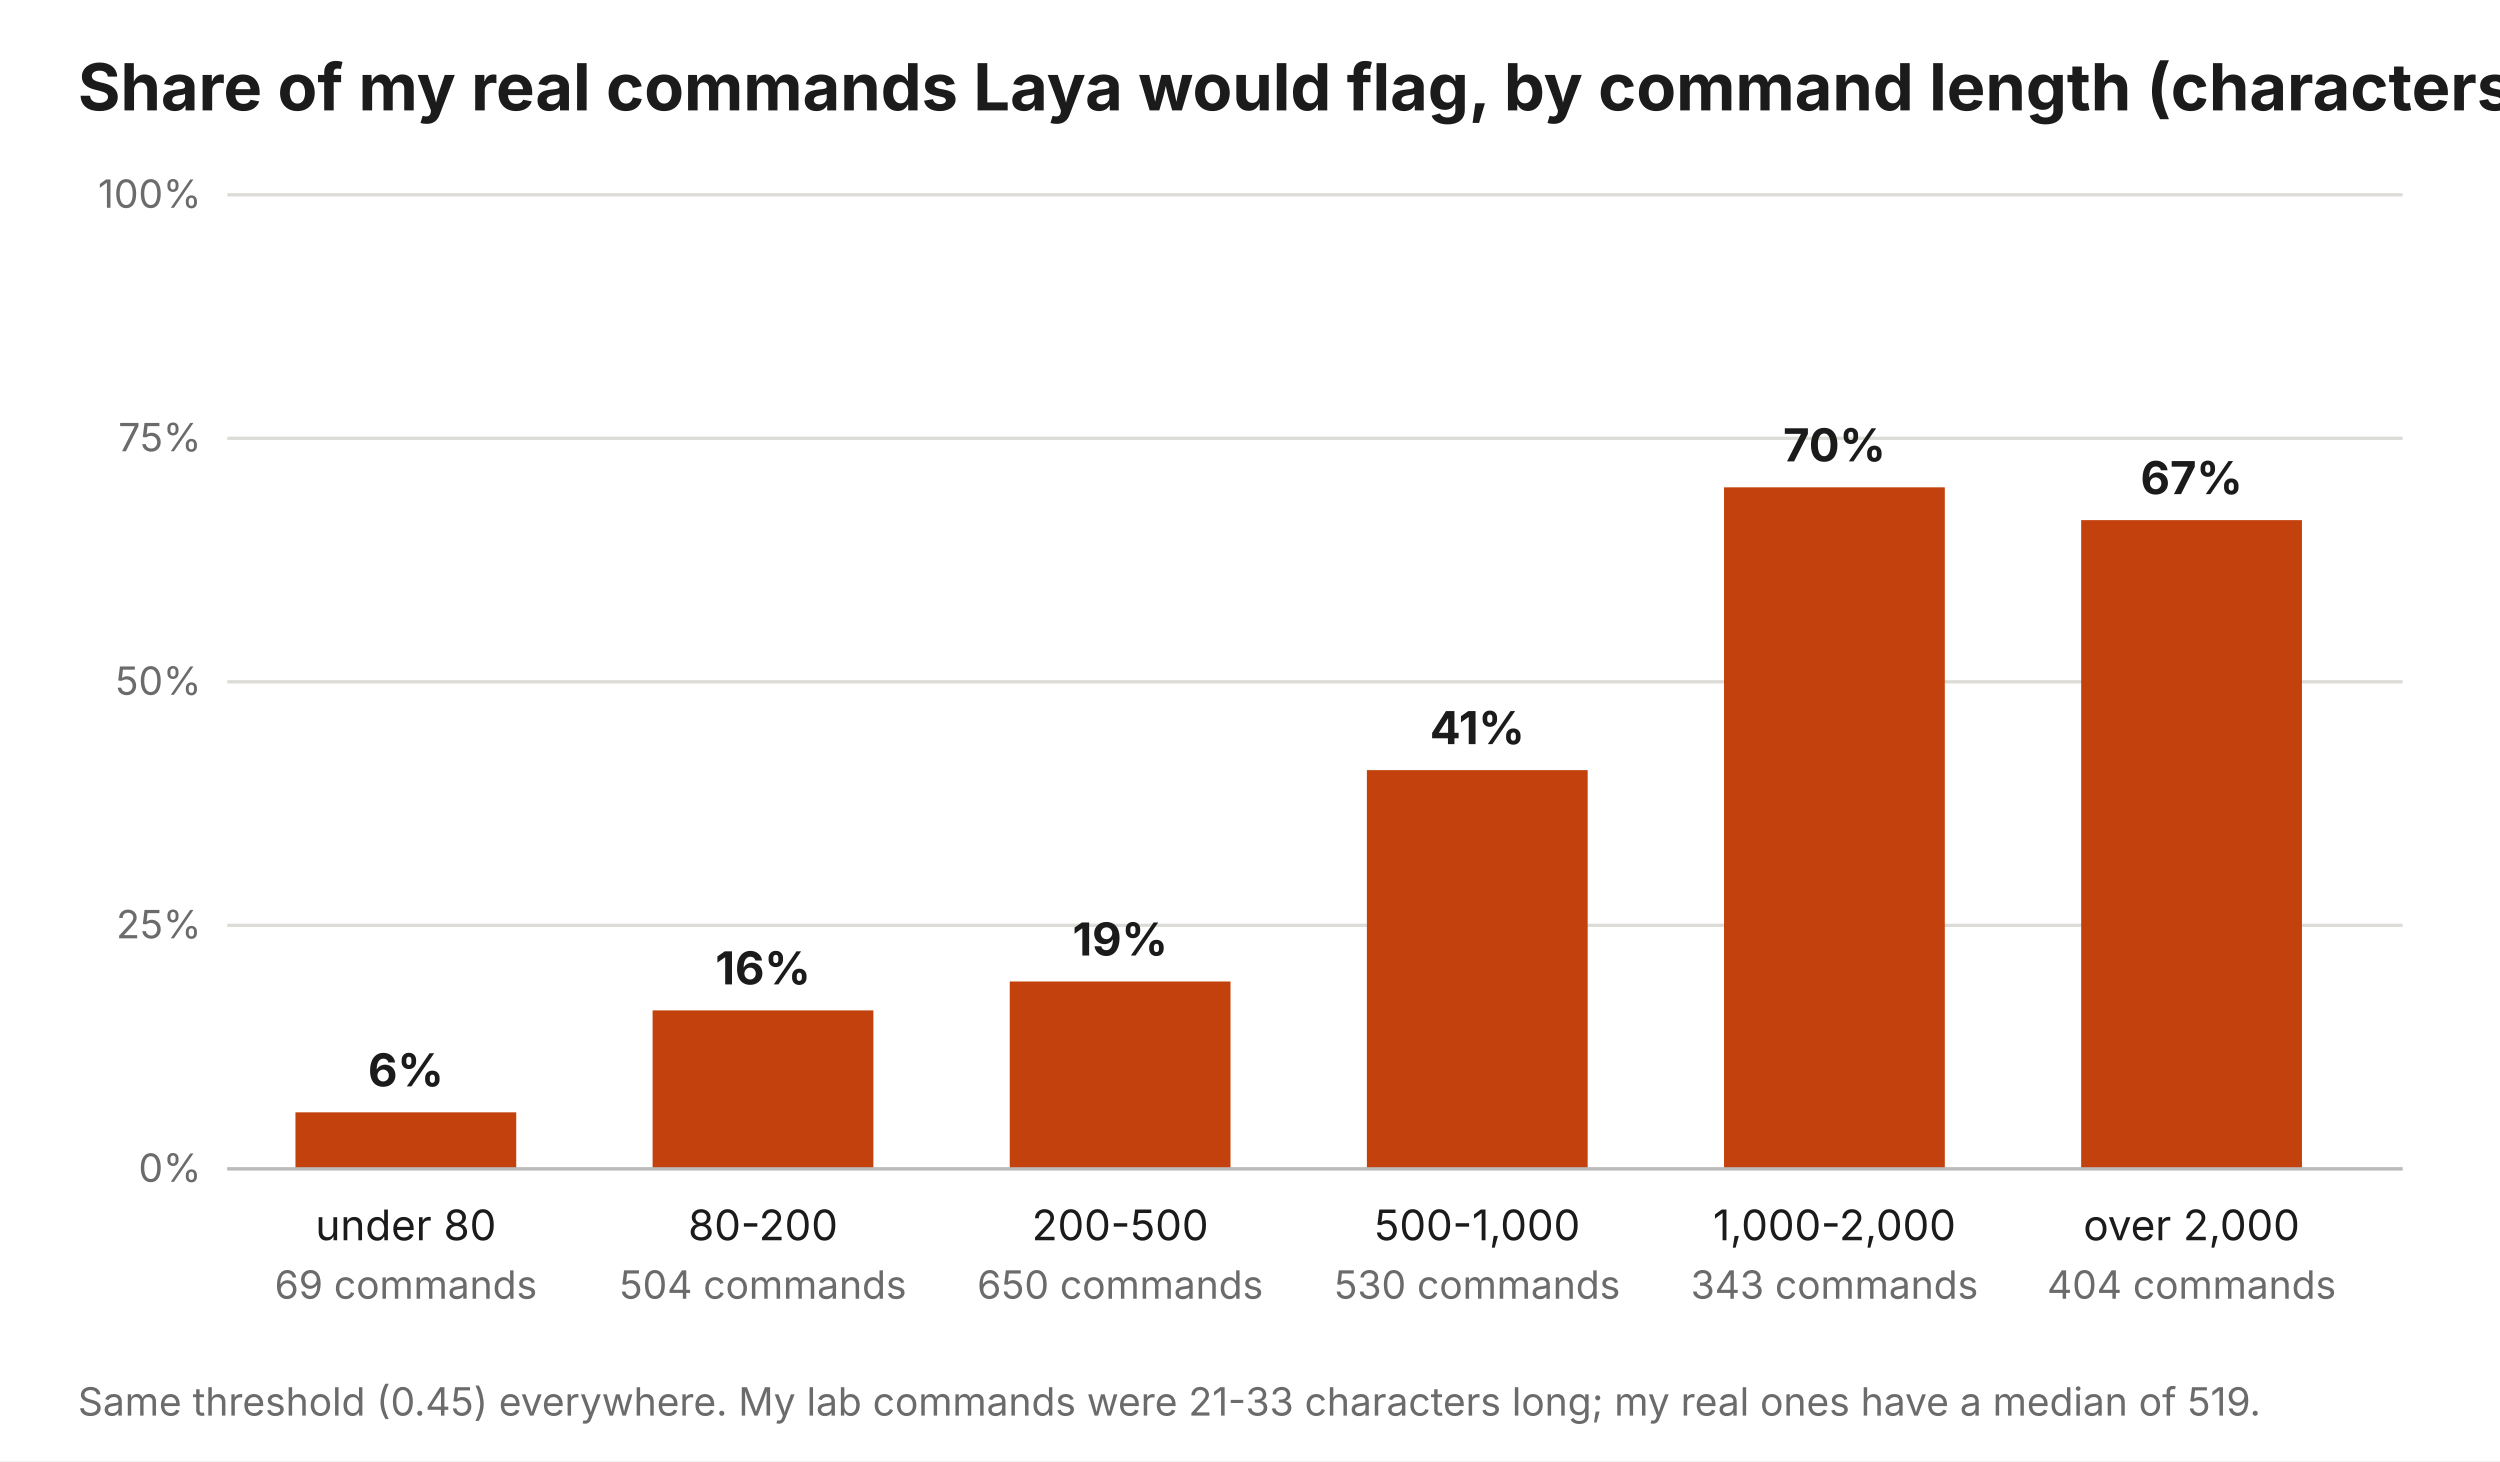
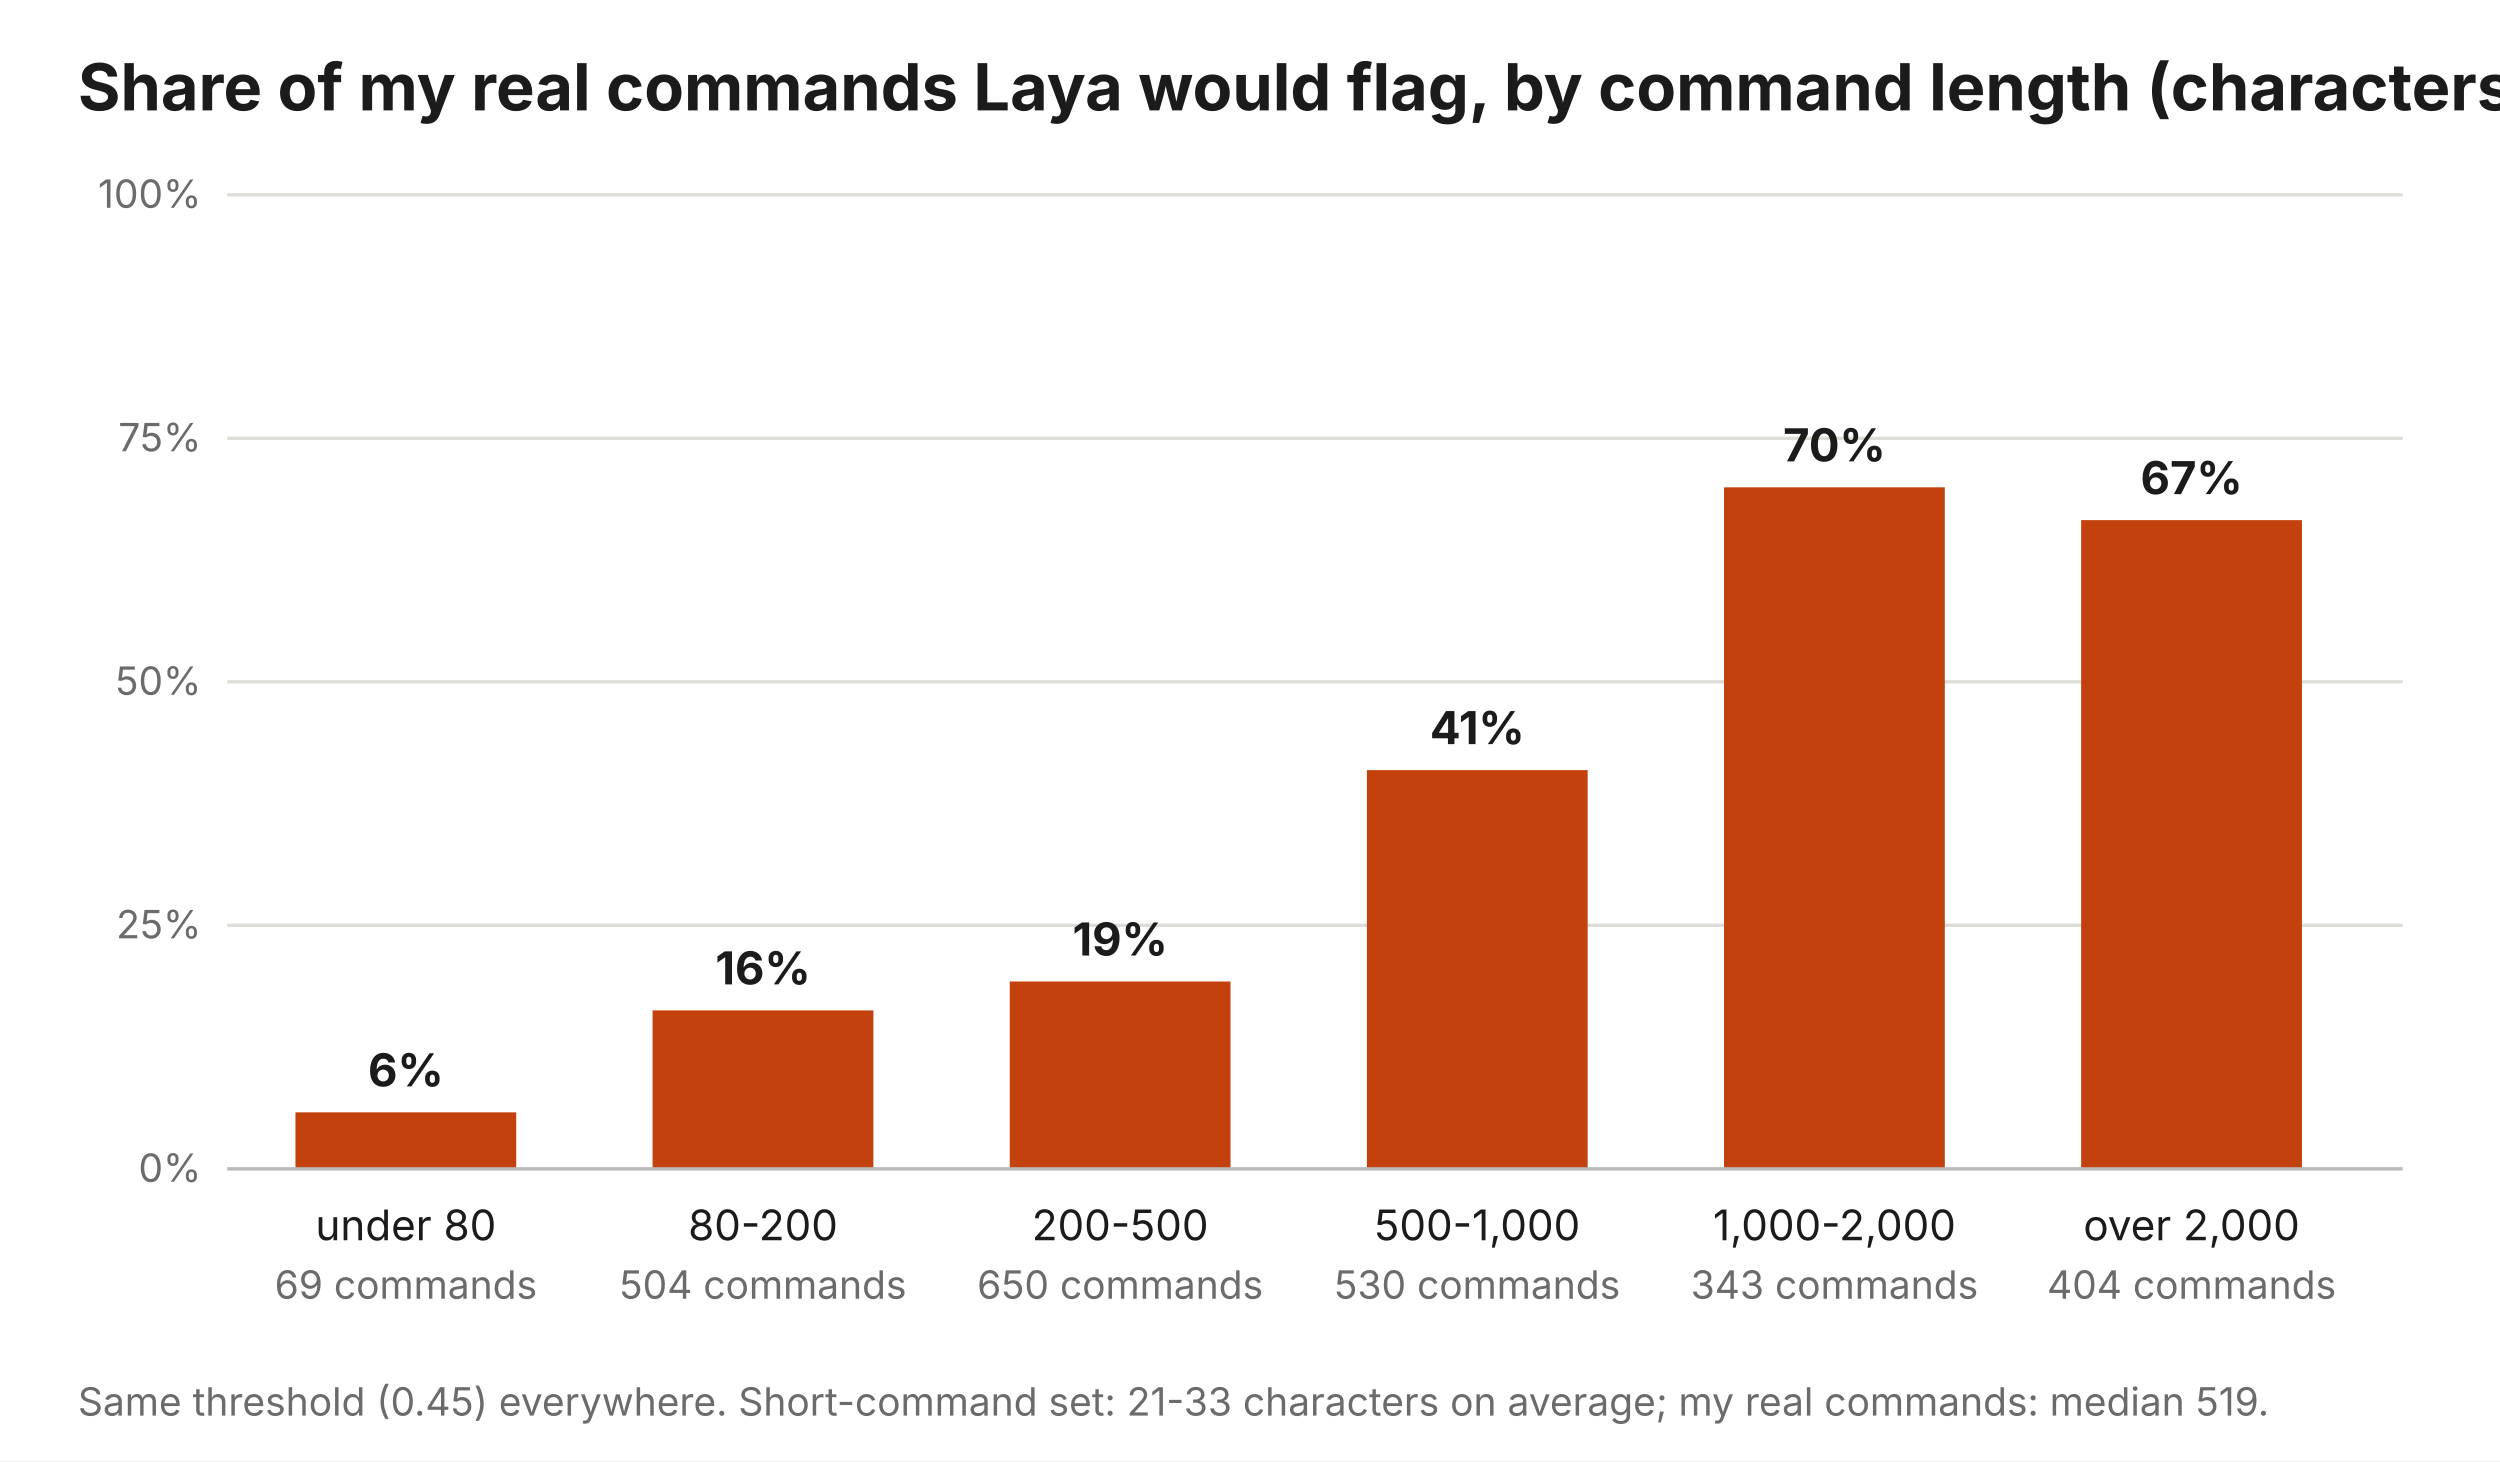
<svg xmlns="http://www.w3.org/2000/svg" viewBox="0 0 770 450" width="770" height="450" role="img" aria-label="Share of my real commands Laya would flag, by command length (characters)">
  <rect width="770" height="450" fill="#ffffff" />
  <text x="24" y="34" font-family="system-ui, -apple-system, Segoe UI, sans-serif" font-size="20" font-weight="700" fill="#1b1b1b">Share of my real commands Laya would flag, by command length (characters)</text>
  <line x1="70" y1="360.0" x2="740" y2="360.0" stroke="#dddbd5" stroke-width="1" />
  <text x="62" y="364.0" font-family="system-ui, -apple-system, Segoe UI, sans-serif" font-size="12" fill="#6b6b6b" text-anchor="end">0%</text>
  <line x1="70" y1="285.0" x2="740" y2="285.0" stroke="#dddbd5" stroke-width="1" />
  <text x="62" y="289.0" font-family="system-ui, -apple-system, Segoe UI, sans-serif" font-size="12" fill="#6b6b6b" text-anchor="end">25%</text>
  <line x1="70" y1="210.0" x2="740" y2="210.0" stroke="#dddbd5" stroke-width="1" />
  <text x="62" y="214.0" font-family="system-ui, -apple-system, Segoe UI, sans-serif" font-size="12" fill="#6b6b6b" text-anchor="end">50%</text>
  <line x1="70" y1="135.0" x2="740" y2="135.0" stroke="#dddbd5" stroke-width="1" />
  <text x="62" y="139.0" font-family="system-ui, -apple-system, Segoe UI, sans-serif" font-size="12" fill="#6b6b6b" text-anchor="end">75%</text>
  <line x1="70" y1="60.0" x2="740" y2="60.0" stroke="#dddbd5" stroke-width="1" />
  <text x="62" y="64.0" font-family="system-ui, -apple-system, Segoe UI, sans-serif" font-size="12" fill="#6b6b6b" text-anchor="end">100%</text>
  <rect x="91.0" y="342.6" width="68" height="17.4" fill="#c2410c" />
  <text x="125.0" y="334.6" font-family="system-ui, -apple-system, Segoe UI, sans-serif" font-size="14" font-weight="700" fill="#1b1b1b" text-anchor="middle">6%</text>
  <text x="125.0" y="382" font-family="system-ui, -apple-system, Segoe UI, sans-serif" font-size="13" fill="#1b1b1b" text-anchor="middle">under 80</text>
  <text x="125.0" y="400" font-family="system-ui, -apple-system, Segoe UI, sans-serif" font-size="12" fill="#6b6b6b" text-anchor="middle">69 commands</text>
  <rect x="201.0" y="311.2" width="68" height="48.8" fill="#c2410c" />
  <text x="235.0" y="303.2" font-family="system-ui, -apple-system, Segoe UI, sans-serif" font-size="14" font-weight="700" fill="#1b1b1b" text-anchor="middle">16%</text>
  <text x="235.0" y="382" font-family="system-ui, -apple-system, Segoe UI, sans-serif" font-size="13" fill="#1b1b1b" text-anchor="middle">80-200</text>
  <text x="235.0" y="400" font-family="system-ui, -apple-system, Segoe UI, sans-serif" font-size="12" fill="#6b6b6b" text-anchor="middle">504 commands</text>
  <rect x="311.0" y="302.3" width="68" height="57.7" fill="#c2410c" />
  <text x="345.0" y="294.3" font-family="system-ui, -apple-system, Segoe UI, sans-serif" font-size="14" font-weight="700" fill="#1b1b1b" text-anchor="middle">19%</text>
  <text x="345.0" y="382" font-family="system-ui, -apple-system, Segoe UI, sans-serif" font-size="13" fill="#1b1b1b" text-anchor="middle">200-500</text>
  <text x="345.0" y="400" font-family="system-ui, -apple-system, Segoe UI, sans-serif" font-size="12" fill="#6b6b6b" text-anchor="middle">650 commands</text>
  <rect x="421.0" y="237.2" width="68" height="122.8" fill="#c2410c" />
  <text x="455.0" y="229.2" font-family="system-ui, -apple-system, Segoe UI, sans-serif" font-size="14" font-weight="700" fill="#1b1b1b" text-anchor="middle">41%</text>
  <text x="455.0" y="382" font-family="system-ui, -apple-system, Segoe UI, sans-serif" font-size="13" fill="#1b1b1b" text-anchor="middle">500-1,000</text>
  <text x="455.0" y="400" font-family="system-ui, -apple-system, Segoe UI, sans-serif" font-size="12" fill="#6b6b6b" text-anchor="middle">530 commands</text>
  <rect x="531.0" y="150.1" width="68" height="209.9" fill="#c2410c" />
  <text x="565.0" y="142.1" font-family="system-ui, -apple-system, Segoe UI, sans-serif" font-size="14" font-weight="700" fill="#1b1b1b" text-anchor="middle">70%</text>
  <text x="565.0" y="382" font-family="system-ui, -apple-system, Segoe UI, sans-serif" font-size="13" fill="#1b1b1b" text-anchor="middle">1,000-2,000</text>
  <text x="565.0" y="400" font-family="system-ui, -apple-system, Segoe UI, sans-serif" font-size="12" fill="#6b6b6b" text-anchor="middle">343 commands</text>
  <rect x="641.0" y="160.2" width="68" height="199.8" fill="#c2410c" />
  <text x="675.0" y="152.2" font-family="system-ui, -apple-system, Segoe UI, sans-serif" font-size="14" font-weight="700" fill="#1b1b1b" text-anchor="middle">67%</text>
  <text x="675.0" y="382" font-family="system-ui, -apple-system, Segoe UI, sans-serif" font-size="13" fill="#1b1b1b" text-anchor="middle">over 2,000</text>
  <text x="675.0" y="400" font-family="system-ui, -apple-system, Segoe UI, sans-serif" font-size="12" fill="#6b6b6b" text-anchor="middle">404 commands</text>
  <line x1="70" y1="360" x2="740" y2="360" stroke="#bbb" stroke-width="1" />
-   <text x="24" y="436" font-family="system-ui, -apple-system, Segoe UI, sans-serif" font-size="12" fill="#6b6b6b">Same threshold (0.45) everywhere. My lab commands were 21-33 characters long; my real ones have a median of 519.</text>
+   <text x="24" y="436" font-family="system-ui, -apple-system, Segoe UI, sans-serif" font-size="12" fill="#6b6b6b">Same threshold (0.45) everywhere. Short-command set: 21-33 characters on average; my real commands: median 519.</text>
</svg>
